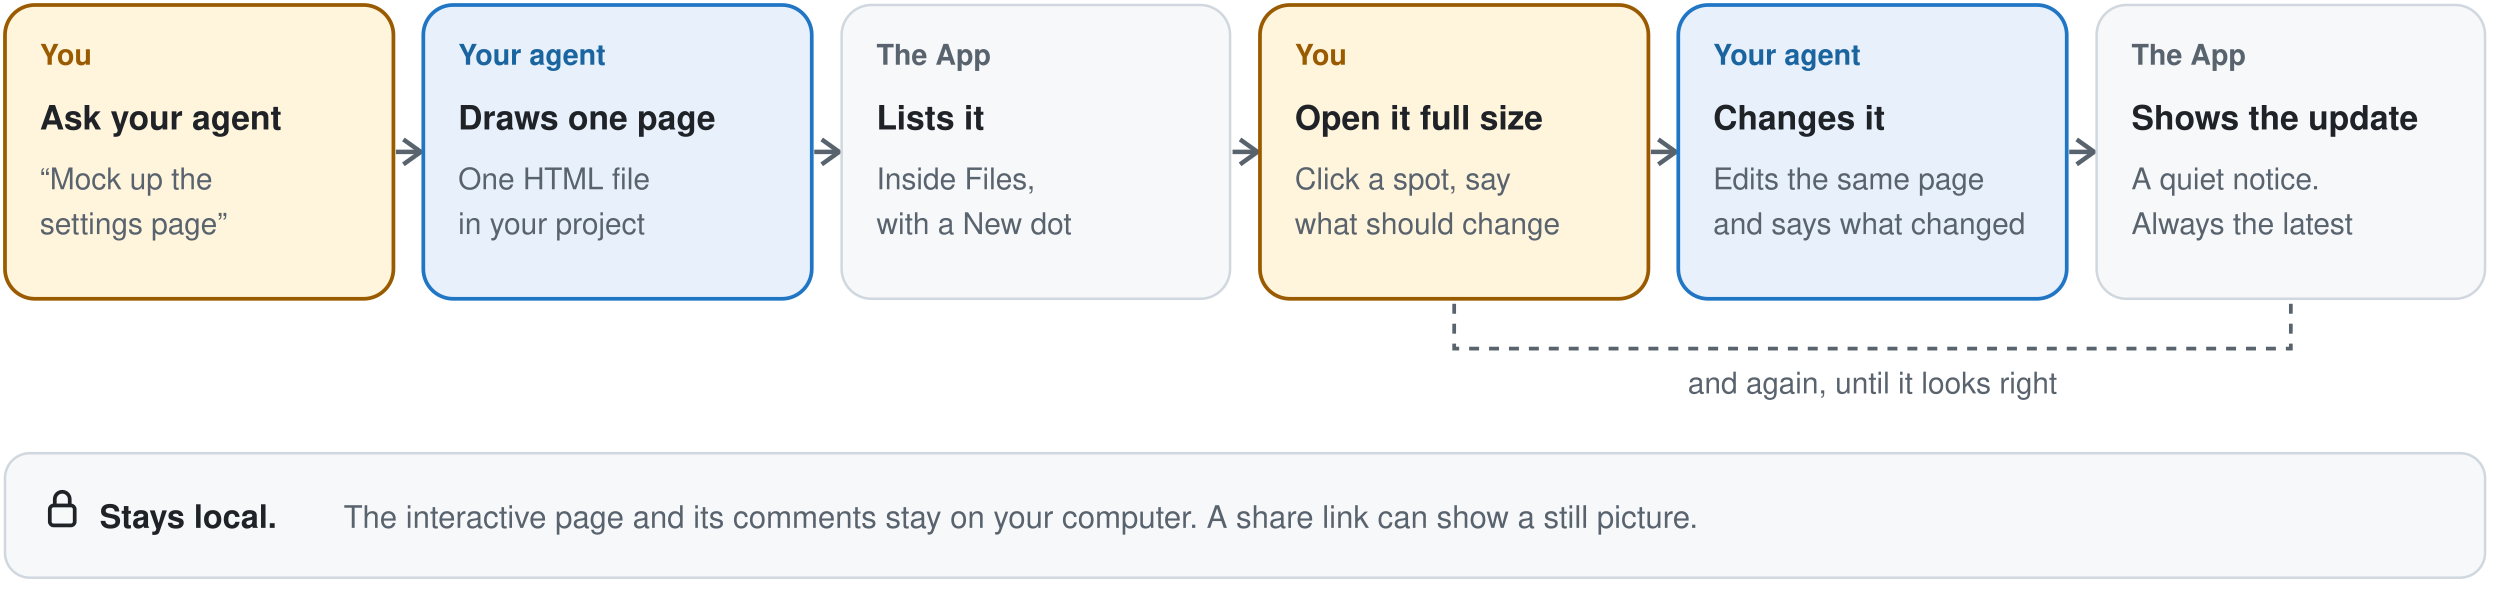
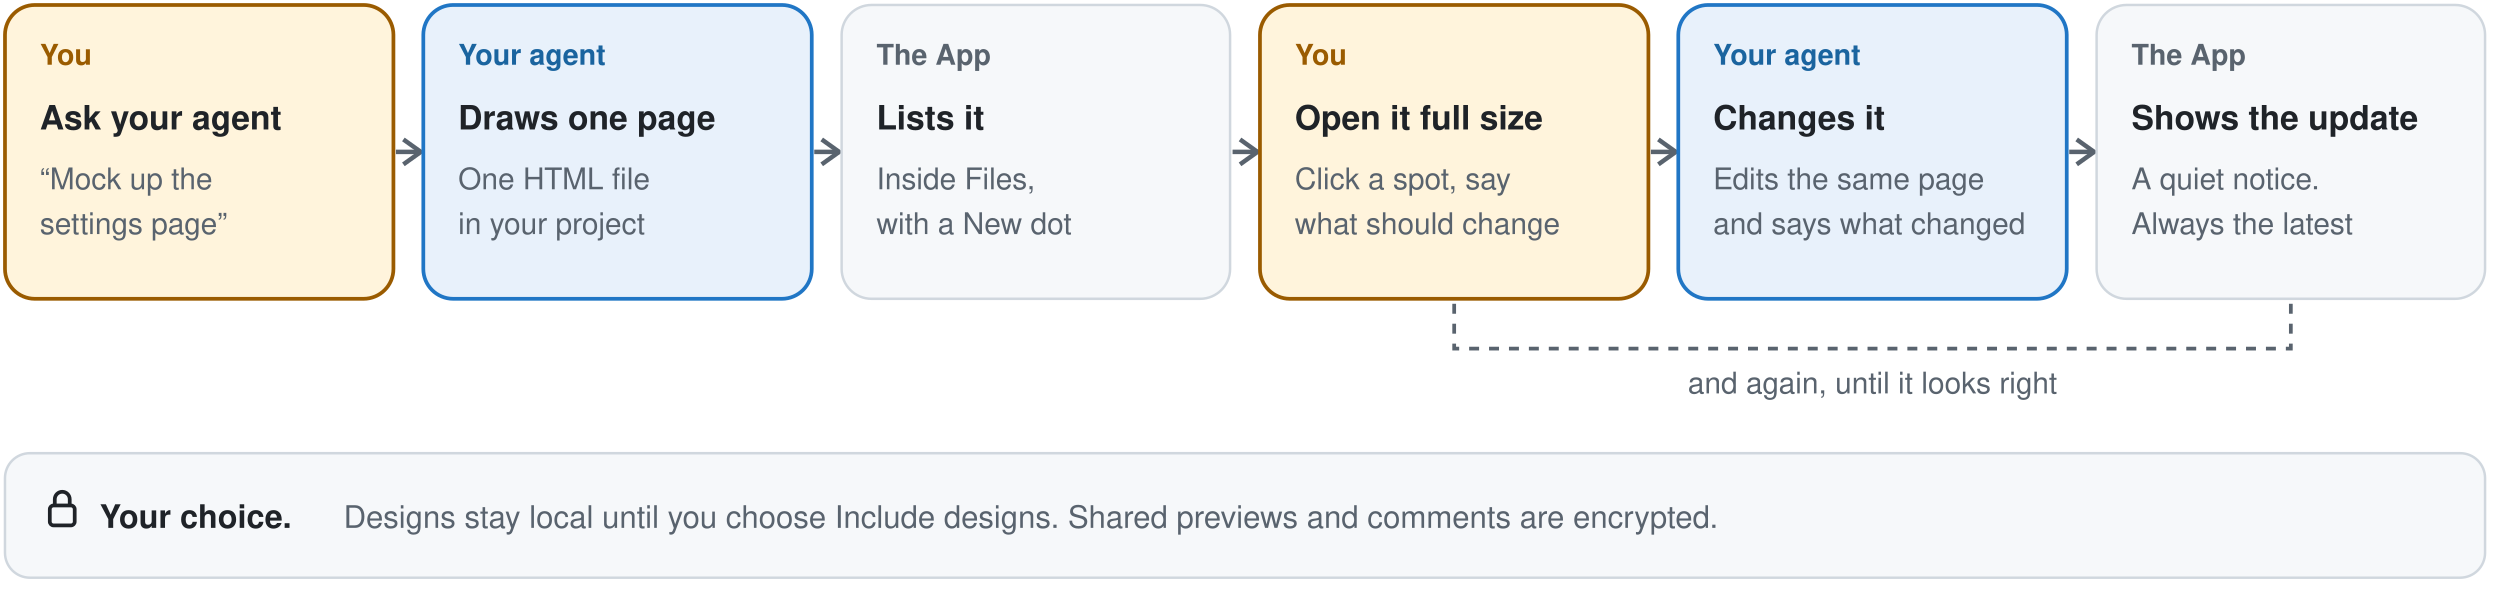
- <svg xmlns="http://www.w3.org/2000/svg" style="background:#ffffff" width="1004" height="240" viewBox="-2 -2 1004 240" role="img" aria-label="Designs: ask your agent, open its page full size, comment on a spot and see its update; the interactive page stays local, and a share link can show a still picture">
+ <svg xmlns="http://www.w3.org/2000/svg" style="background:#ffffff" width="1004" height="240" viewBox="-2 -2 1004 240" role="img" aria-label="Designs: ask your agent, review its page and comment on a spot; designs stay local until you choose an encrypted shared preview">
  <rect x="0" y="0" width="156" height="118" rx="12" fill="#fff4dc" stroke="#9a5b00" stroke-width="1.5" />
  <text x="14" y="24" font-family="-apple-system, BlinkMacSystemFont, 'Segoe UI', 'Helvetica Neue', Helvetica, Arial, sans-serif" font-size="11.5" font-weight="650" fill="#9a5b00" text-anchor="start">You</text>
  <text x="14" y="50" font-family="-apple-system, BlinkMacSystemFont, 'Segoe UI', 'Helvetica Neue', Helvetica, Arial, sans-serif" font-size="13.5" font-weight="650" fill="#1f2328" text-anchor="start">Ask your agent</text>
  <text x="14" y="74" font-family="-apple-system, BlinkMacSystemFont, 'Segoe UI', 'Helvetica Neue', Helvetica, Arial, sans-serif" font-size="12" font-weight="400" fill="#59636e" text-anchor="start">“Mock up the</text>
  <text x="14" y="92" font-family="-apple-system, BlinkMacSystemFont, 'Segoe UI', 'Helvetica Neue', Helvetica, Arial, sans-serif" font-size="12" font-weight="400" fill="#59636e" text-anchor="start">settings page”</text>
  <path d="M157 59 L167 59" stroke="#59636e" stroke-width="1.8" />
  <path d="M160 54 l7 5 l-7 5" fill="none" stroke="#59636e" stroke-width="1.8" />
  <rect x="168" y="0" width="156" height="118" rx="12" fill="#e8f1fb" stroke="#2076c5" stroke-width="1.5" />
  <text x="182" y="24" font-family="-apple-system, BlinkMacSystemFont, 'Segoe UI', 'Helvetica Neue', Helvetica, Arial, sans-serif" font-size="11.5" font-weight="650" fill="#1a649f" text-anchor="start">Your agent</text>
  <text x="182" y="50" font-family="-apple-system, BlinkMacSystemFont, 'Segoe UI', 'Helvetica Neue', Helvetica, Arial, sans-serif" font-size="13.5" font-weight="650" fill="#1f2328" text-anchor="start">Draws one page</text>
  <text x="182" y="74" font-family="-apple-system, BlinkMacSystemFont, 'Segoe UI', 'Helvetica Neue', Helvetica, Arial, sans-serif" font-size="12" font-weight="400" fill="#59636e" text-anchor="start">One HTML file</text>
  <text x="182" y="92" font-family="-apple-system, BlinkMacSystemFont, 'Segoe UI', 'Helvetica Neue', Helvetica, Arial, sans-serif" font-size="12" font-weight="400" fill="#59636e" text-anchor="start">in your project</text>
  <path d="M325 59 L335 59" stroke="#59636e" stroke-width="1.8" />
  <path d="M328 54 l7 5 l-7 5" fill="none" stroke="#59636e" stroke-width="1.8" />
  <rect x="336" y="0" width="156" height="118" rx="12" fill="#f6f8fa" stroke="#d0d7de" stroke-width="1" />
  <text x="350" y="24" font-family="-apple-system, BlinkMacSystemFont, 'Segoe UI', 'Helvetica Neue', Helvetica, Arial, sans-serif" font-size="11.5" font-weight="650" fill="#59636e" text-anchor="start">The App</text>
  <text x="350" y="50" font-family="-apple-system, BlinkMacSystemFont, 'Segoe UI', 'Helvetica Neue', Helvetica, Arial, sans-serif" font-size="13.5" font-weight="650" fill="#1f2328" text-anchor="start">Lists it</text>
  <text x="350" y="74" font-family="-apple-system, BlinkMacSystemFont, 'Segoe UI', 'Helvetica Neue', Helvetica, Arial, sans-serif" font-size="12" font-weight="400" fill="#59636e" text-anchor="start">Inside Files,</text>
  <text x="350" y="92" font-family="-apple-system, BlinkMacSystemFont, 'Segoe UI', 'Helvetica Neue', Helvetica, Arial, sans-serif" font-size="12" font-weight="400" fill="#59636e" text-anchor="start">with a New dot</text>
  <path d="M493 59 L503 59" stroke="#59636e" stroke-width="1.8" />
  <path d="M496 54 l7 5 l-7 5" fill="none" stroke="#59636e" stroke-width="1.8" />
  <rect x="504" y="0" width="156" height="118" rx="12" fill="#fff4dc" stroke="#9a5b00" stroke-width="1.5" />
  <text x="518" y="24" font-family="-apple-system, BlinkMacSystemFont, 'Segoe UI', 'Helvetica Neue', Helvetica, Arial, sans-serif" font-size="11.5" font-weight="650" fill="#9a5b00" text-anchor="start">You</text>
  <text x="518" y="50" font-family="-apple-system, BlinkMacSystemFont, 'Segoe UI', 'Helvetica Neue', Helvetica, Arial, sans-serif" font-size="13.5" font-weight="650" fill="#1f2328" text-anchor="start">Open it full size</text>
  <text x="518" y="74" font-family="-apple-system, BlinkMacSystemFont, 'Segoe UI', 'Helvetica Neue', Helvetica, Arial, sans-serif" font-size="12" font-weight="400" fill="#59636e" text-anchor="start">Click a spot, say</text>
  <text x="518" y="92" font-family="-apple-system, BlinkMacSystemFont, 'Segoe UI', 'Helvetica Neue', Helvetica, Arial, sans-serif" font-size="12" font-weight="400" fill="#59636e" text-anchor="start">what should change</text>
  <path d="M661 59 L671 59" stroke="#59636e" stroke-width="1.8" />
  <path d="M664 54 l7 5 l-7 5" fill="none" stroke="#59636e" stroke-width="1.8" />
  <rect x="672" y="0" width="156" height="118" rx="12" fill="#e8f1fb" stroke="#2076c5" stroke-width="1.5" />
  <text x="686" y="24" font-family="-apple-system, BlinkMacSystemFont, 'Segoe UI', 'Helvetica Neue', Helvetica, Arial, sans-serif" font-size="11.5" font-weight="650" fill="#1a649f" text-anchor="start">Your agent</text>
  <text x="686" y="50" font-family="-apple-system, BlinkMacSystemFont, 'Segoe UI', 'Helvetica Neue', Helvetica, Arial, sans-serif" font-size="13.5" font-weight="650" fill="#1f2328" text-anchor="start">Changes it</text>
  <text x="686" y="74" font-family="-apple-system, BlinkMacSystemFont, 'Segoe UI', 'Helvetica Neue', Helvetica, Arial, sans-serif" font-size="12" font-weight="400" fill="#59636e" text-anchor="start">Edits the same page</text>
  <text x="686" y="92" font-family="-apple-system, BlinkMacSystemFont, 'Segoe UI', 'Helvetica Neue', Helvetica, Arial, sans-serif" font-size="12" font-weight="400" fill="#59636e" text-anchor="start">and says what changed</text>
  <path d="M829 59 L839 59" stroke="#59636e" stroke-width="1.8" />
  <path d="M832 54 l7 5 l-7 5" fill="none" stroke="#59636e" stroke-width="1.8" />
  <rect x="840" y="0" width="156" height="118" rx="12" fill="#f6f8fa" stroke="#d0d7de" stroke-width="1" />
  <text x="854" y="24" font-family="-apple-system, BlinkMacSystemFont, 'Segoe UI', 'Helvetica Neue', Helvetica, Arial, sans-serif" font-size="11.5" font-weight="650" fill="#59636e" text-anchor="start">The App</text>
  <text x="854" y="50" font-family="-apple-system, BlinkMacSystemFont, 'Segoe UI', 'Helvetica Neue', Helvetica, Arial, sans-serif" font-size="13.5" font-weight="650" fill="#1f2328" text-anchor="start">Shows the update</text>
  <text x="854" y="74" font-family="-apple-system, BlinkMacSystemFont, 'Segoe UI', 'Helvetica Neue', Helvetica, Arial, sans-serif" font-size="12" font-weight="400" fill="#59636e" text-anchor="start">A quiet notice.</text>
  <text x="854" y="92" font-family="-apple-system, BlinkMacSystemFont, 'Segoe UI', 'Helvetica Neue', Helvetica, Arial, sans-serif" font-size="12" font-weight="400" fill="#59636e" text-anchor="start">Always the latest</text>
  <path d="M582 120 V138 H918 V120" fill="none" stroke="#59636e" stroke-width="1.5" stroke-dasharray="4 4" />
  <text x="750" y="156" font-family="-apple-system, BlinkMacSystemFont, 'Segoe UI', 'Helvetica Neue', Helvetica, Arial, sans-serif" font-size="12" font-weight="500" fill="#59636e" text-anchor="middle">and again, until it looks right</text>
  <rect x="0" y="180" width="996" height="50" rx="10" fill="#f6f8fa" stroke="#d0d7de" />
  <rect x="18" y="201" width="10" height="8" rx="1.5" fill="none" stroke="#1f2328" stroke-width="1.5" />
  <path d="M20 201 v-2.5 a3 3 0 0 1 6 0 v2.5" fill="none" stroke="#1f2328" stroke-width="1.5" />
-   <text x="38" y="210" font-family="-apple-system, BlinkMacSystemFont, 'Segoe UI', 'Helvetica Neue', Helvetica, Arial, sans-serif" font-size="13" font-weight="650" fill="#1f2328" text-anchor="start">Stays local.</text>
-   <text x="136" y="210" font-family="-apple-system, BlinkMacSystemFont, 'Segoe UI', 'Helvetica Neue', Helvetica, Arial, sans-serif" font-size="12.5" font-weight="400" fill="#59636e" text-anchor="start">The interactive page and its comments stay on your computer. A share link can show a still picture.</text>
+   <text x="38" y="210" font-family="-apple-system, BlinkMacSystemFont, 'Segoe UI', 'Helvetica Neue', Helvetica, Arial, sans-serif" font-size="13" font-weight="650" fill="#1f2328" text-anchor="start">Your choice.</text>
+   <text x="136" y="210" font-family="-apple-system, BlinkMacSystemFont, 'Segoe UI', 'Helvetica Neue', Helvetica, Arial, sans-serif" font-size="12.5" font-weight="400" fill="#59636e" text-anchor="start">Designs stay local until you choose Include designs. Shared previews and comments are encrypted.</text>
</svg>
